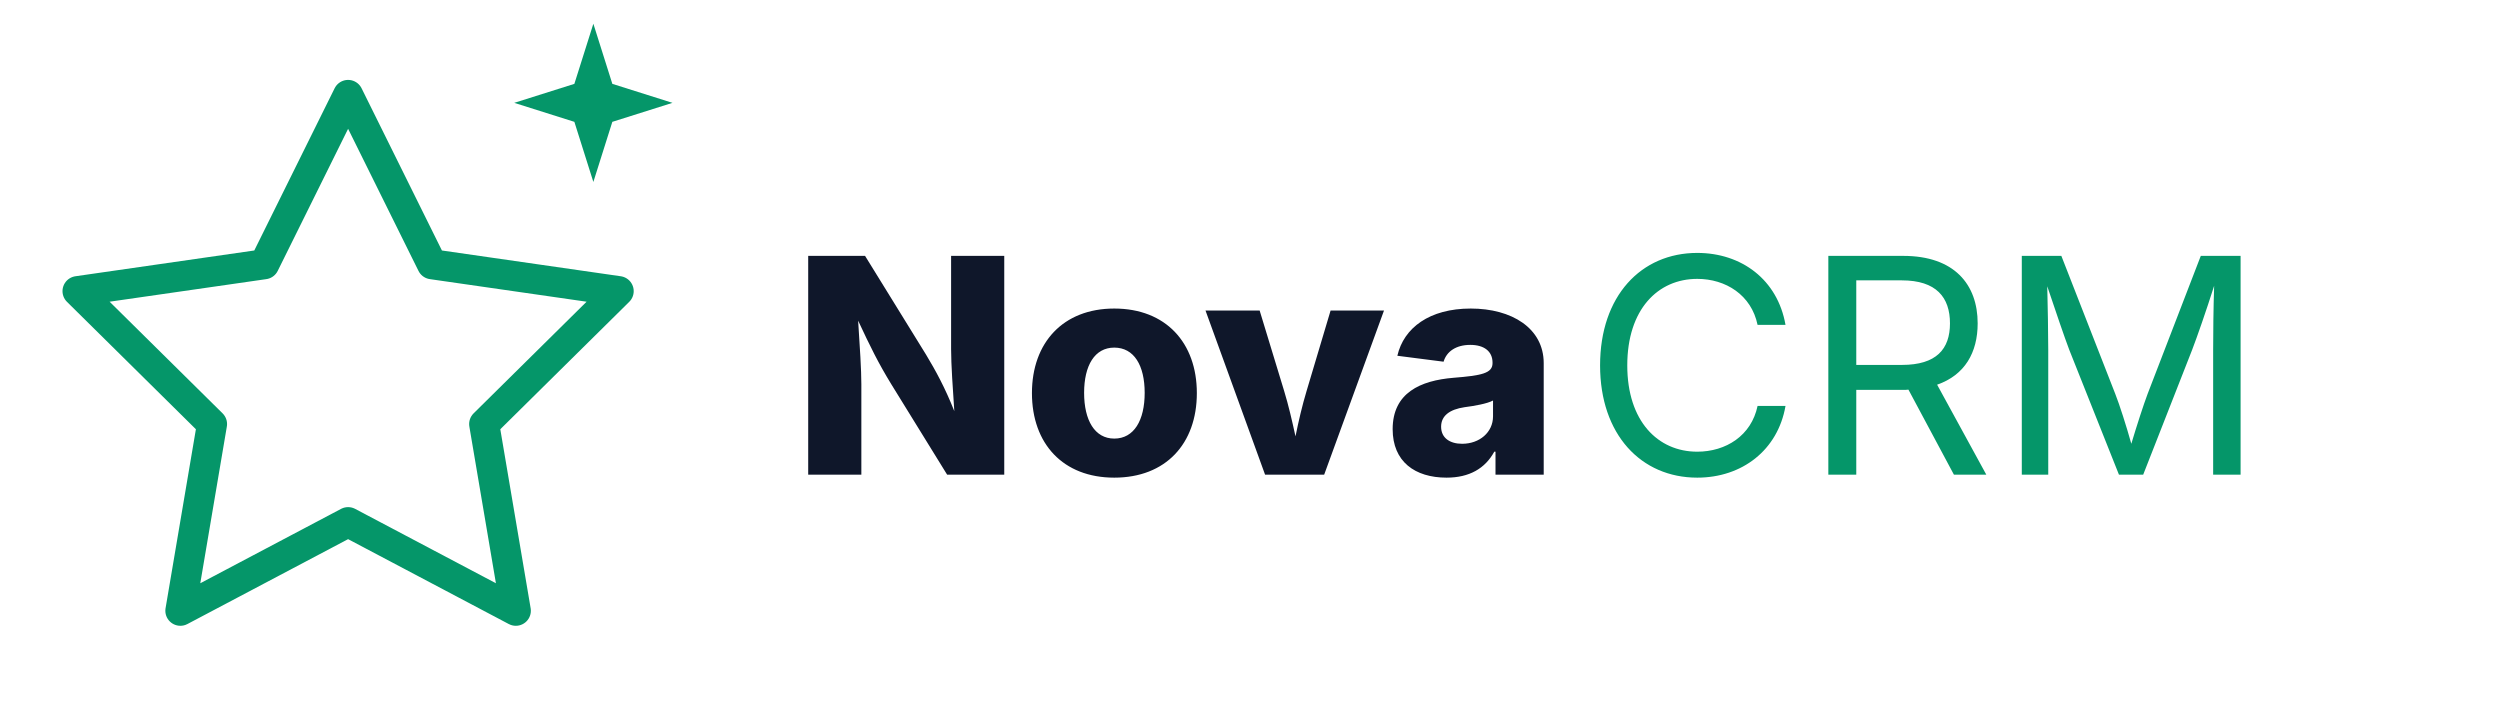
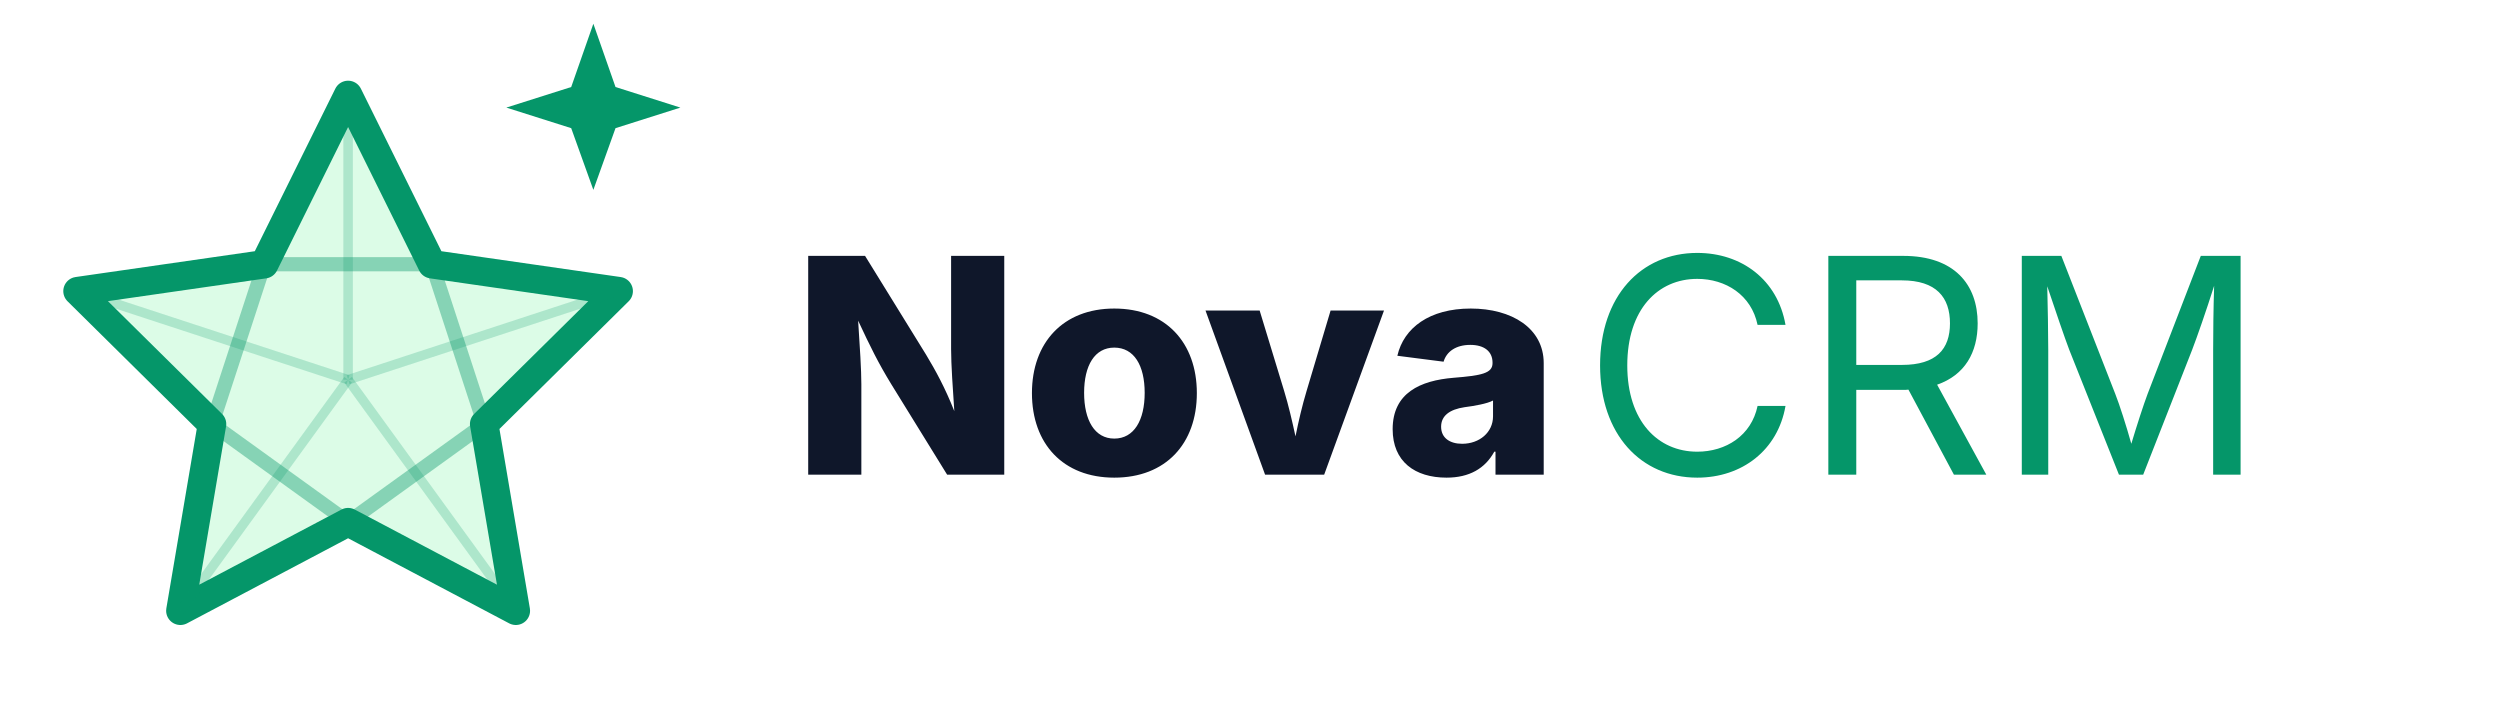
<svg xmlns="http://www.w3.org/2000/svg" viewBox="0 0 158 46" role="img" aria-label="Nova CRM">
-   <path d="M22,6 L27.3,16.7 L39.1,18.4 L30.6,26.8 L32.6,38.6 L22,33 L11.4,38.6 L13.4,26.8 L4.9,18.4 L16.7,16.7 Z" fill="none" stroke="#059669" stroke-width="1.9" stroke-linejoin="round" />
-   <path d="M37.5,1.5 L38.7,5.3 L42.5,6.5 L38.7,7.7 L37.5,11.5 L36.3,7.7 L32.5,6.5 L36.3,5.3 Z" fill="#059669" />
+   <path d="M22,6 L27.3,16.7 L39.1,18.4 L30.6,26.8 L32.6,38.6 L22,33 L11.4,38.6 L13.4,26.8 L4.9,18.4 L16.7,16.7 Z" fill="#dcfce7" stroke="#059669" stroke-width="1.8" stroke-linejoin="round" />
+   <polygon points="27.3,16.7 30.6,26.8 22,33 13.4,26.8 16.7,16.7" fill="none" stroke="#059669" stroke-width="0.9" opacity="0.4" />
+   <line x1="22" y1="24" x2="22" y2="6" stroke="#059669" stroke-width="0.6" opacity="0.22" />
+   <line x1="22" y1="24" x2="39.1" y2="18.4" stroke="#059669" stroke-width="0.6" opacity="0.22" />
+   <line x1="22" y1="24" x2="32.6" y2="38.6" stroke="#059669" stroke-width="0.6" opacity="0.22" />
+   <line x1="22" y1="24" x2="11.4" y2="38.6" stroke="#059669" stroke-width="0.6" opacity="0.22" />
+   <line x1="22" y1="24" x2="4.9" y2="18.4" stroke="#059669" stroke-width="0.6" opacity="0.22" />
+   <path d="M37.5,1.5 L38.9,5.5 L43,6.8 L38.9,8.1 L37.5,12 L36.1,8.1 L32,6.8 L36.1,5.5 Z" fill="#059669" />
  <text x="50" y="30" font-family="-apple-system,BlinkMacSystemFont,'Segoe UI',Inter,system-ui,sans-serif" font-size="19" font-weight="800" fill="#0f172a">Nova</text>
  <text x="100" y="30" font-family="-apple-system,BlinkMacSystemFont,'Segoe UI',Inter,system-ui,sans-serif" font-size="19" font-weight="400" fill="#059669"> CRM</text>
</svg>
